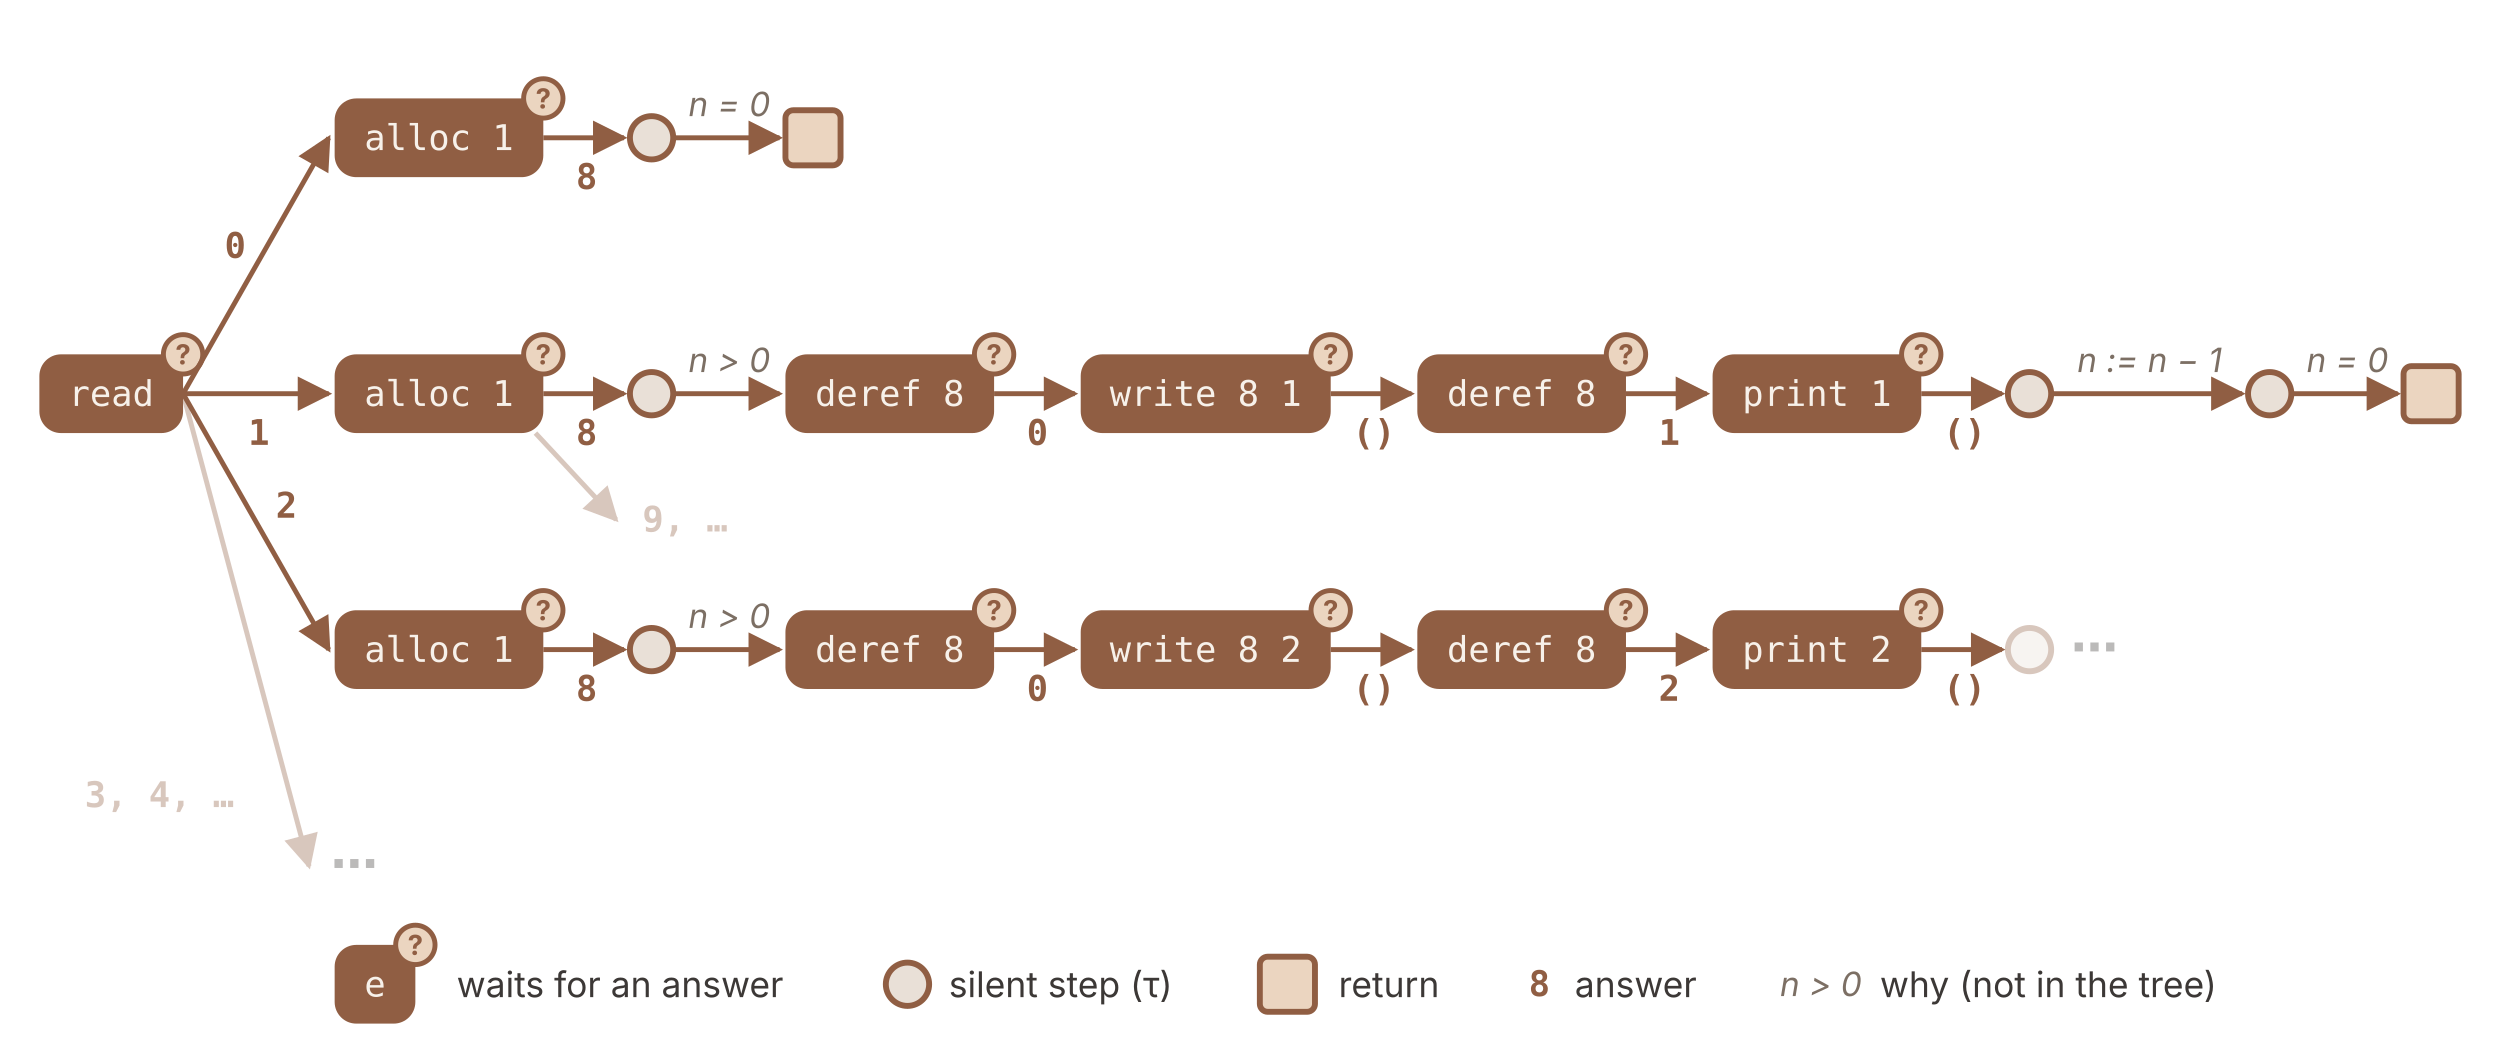
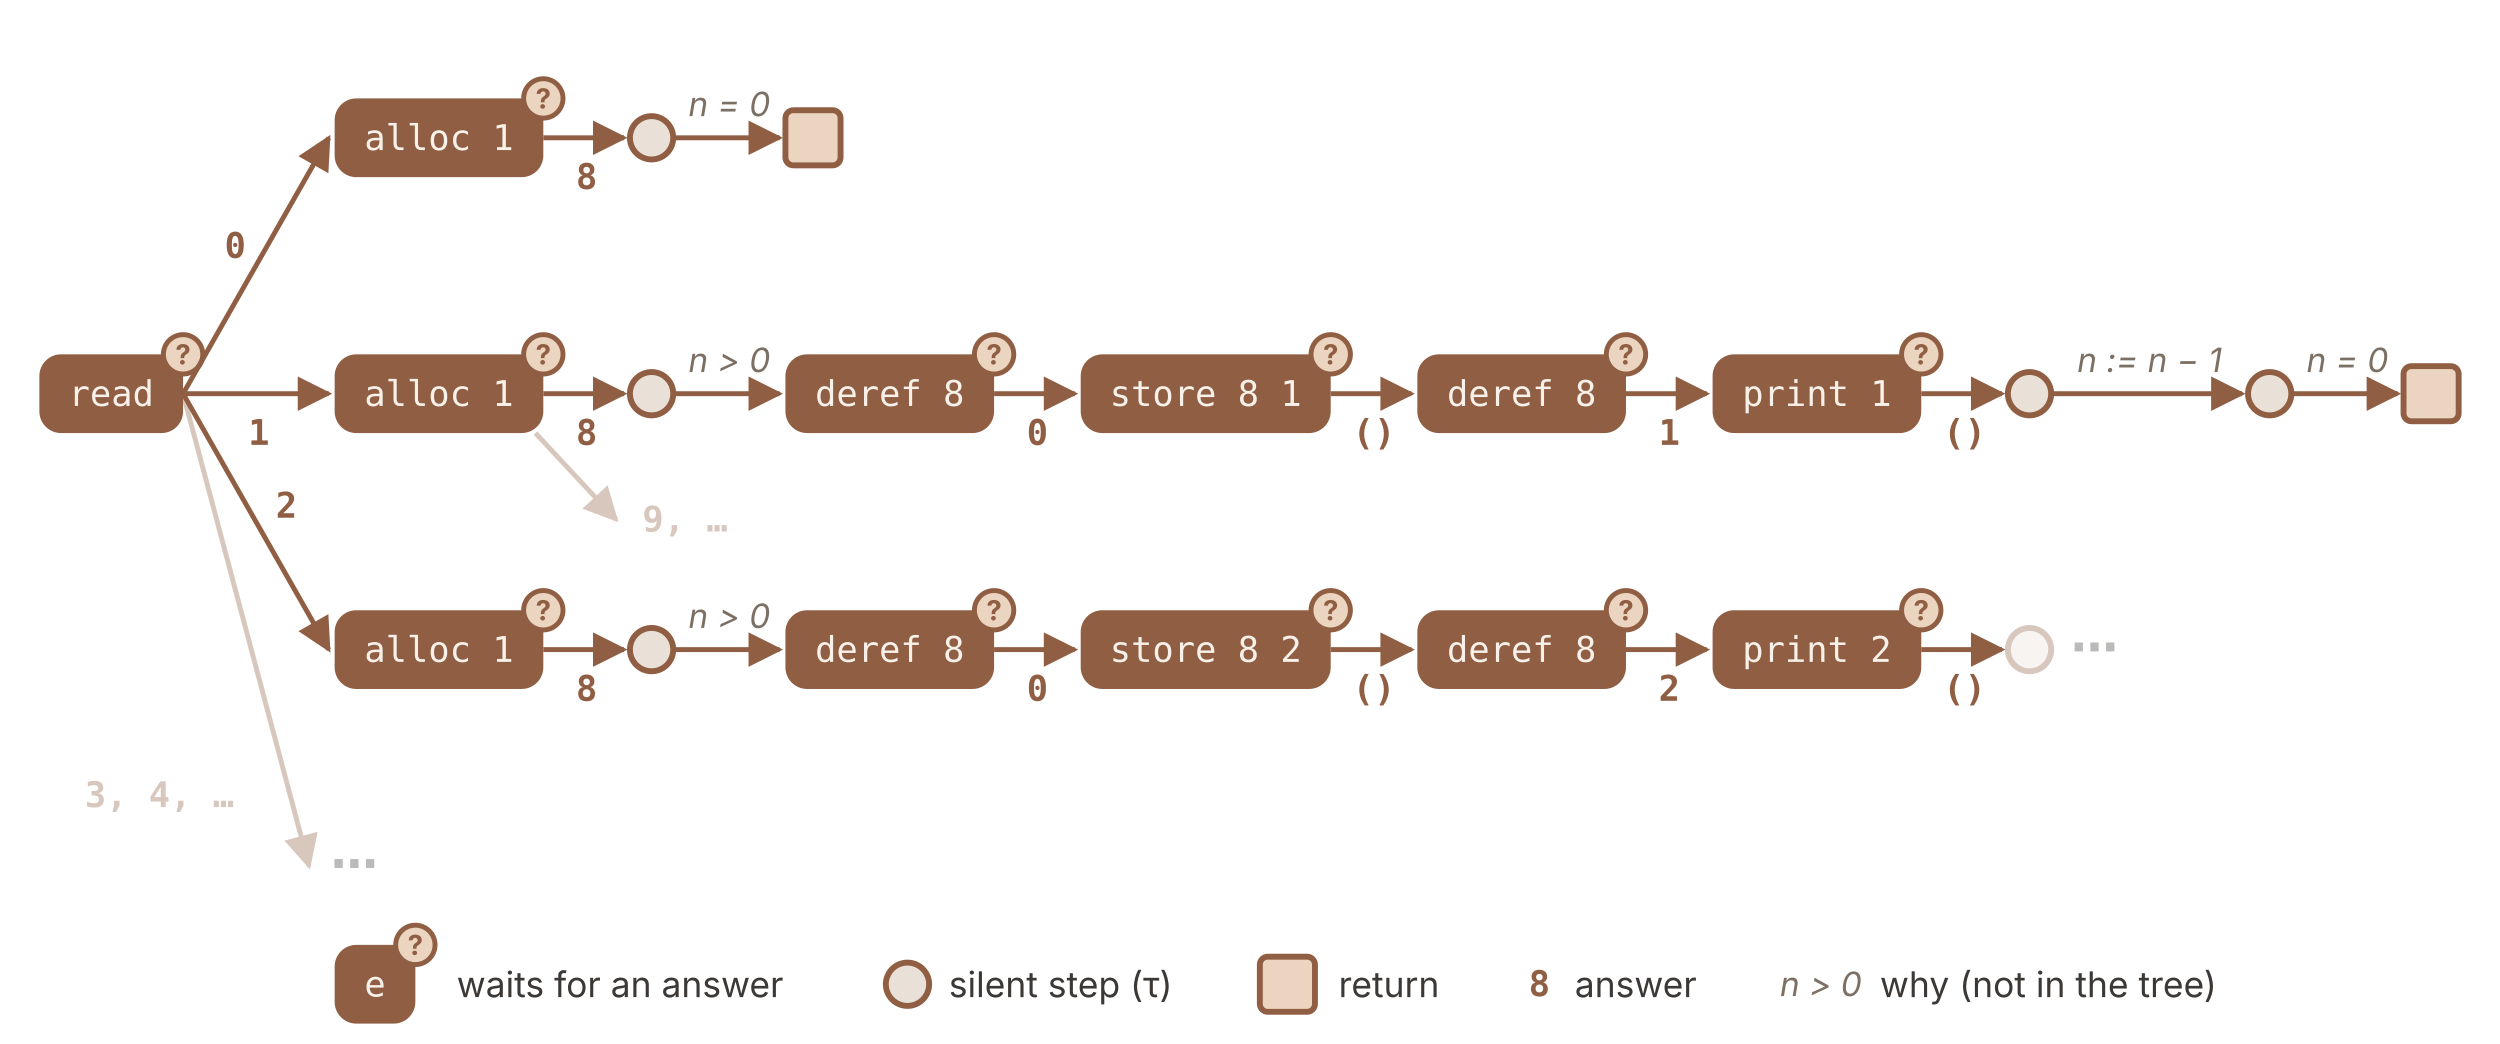
- <svg xmlns="http://www.w3.org/2000/svg" viewBox="0 0 1270 530" role="img" aria-label="The example program unfolded into an iTree">
+ <svg xmlns="http://www.w3.org/2000/svg" id="itree-tree" viewBox="0 0 1270 530" role="img" aria-label="The example program unfolded into an iTree">
  <defs>
-     <marker id="arrow" viewBox="0 0 10 10" refX="9" refY="5" markerWidth="7" markerHeight="7" orient="auto-start-reverse">
+     <marker id="arrow-tree" viewBox="0 0 10 10" refX="9" refY="5" markerWidth="7" markerHeight="7" orient="auto-start-reverse">
      <path d="M0 0 L10 5 L0 10 z" fill="#905E43" />
    </marker>
    <style>
- .edge { stroke: #905E43; stroke-width: 2.5; fill: none; marker-end: url(#arrow); }
- .vis rect.box { fill: #905E43; }
- .vis text { fill: #F7F1EA; font: 500 18px 'SF Mono', Menlo, Monaco, monospace; text-anchor: middle; dominant-baseline: central; }
- .vis circle { fill: #EBD5C0; stroke: #905E43; stroke-width: 2.5; }
- .vis text.q { fill: #905E43; font: 700 14px -apple-system, BlinkMacSystemFont, sans-serif; }
- .tau { fill: #E9E0D7; stroke: #905E43; stroke-width: 3; }
- .ret { fill: #EBD5C0; stroke: #905E43; stroke-width: 3; }
- .ans { fill: #905E43; font: 600 18px 'SF Mono', Menlo, Monaco, monospace; text-anchor: middle; }
- .cond { fill: #7c6f64; font: italic 400 17px -apple-system, BlinkMacSystemFont, sans-serif; text-anchor: middle; }
- .legend { fill: #3c3836; font: 400 18px -apple-system, BlinkMacSystemFont, sans-serif; dominant-baseline: central; }
- .dots { fill: #3c3836; font: 700 24px -apple-system, BlinkMacSystemFont, sans-serif; text-anchor: middle; }
+ #itree-tree .edge { stroke: #905E43; stroke-width: 2.5; fill: none; marker-end: url(#arrow-tree); }
+ #itree-tree .vis rect.box { fill: #905E43; }
+ #itree-tree .vis text { fill: #F7F1EA; font: 500 18px 'SF Mono', Menlo, Monaco, monospace; text-anchor: middle; dominant-baseline: central; }
+ #itree-tree .vis circle { fill: #EBD5C0; stroke: #905E43; stroke-width: 2.5; }
+ #itree-tree .vis text.q { fill: #905E43; font: 700 14px -apple-system, BlinkMacSystemFont, sans-serif; }
+ #itree-tree .tau { fill: #E9E0D7; stroke: #905E43; stroke-width: 3; }
+ #itree-tree .ret { fill: #EBD5C0; stroke: #905E43; stroke-width: 3; }
+ #itree-tree .ans { fill: #905E43; font: 600 18px 'SF Mono', Menlo, Monaco, monospace; text-anchor: middle; }
+ #itree-tree .cond { fill: #7c6f64; font: italic 400 17px -apple-system, BlinkMacSystemFont, sans-serif; text-anchor: middle; }
+ #itree-tree .legend { fill: #3c3836; font: 400 18px -apple-system, BlinkMacSystemFont, sans-serif; dominant-baseline: central; }
+ #itree-tree .dots { fill: #3c3836; font: 700 24px -apple-system, BlinkMacSystemFont, sans-serif; text-anchor: middle; }
</style>
  </defs>
-   <g>
+   <g data-s="alloc">
    <g class="vis">
      <rect class="box" x="170" y="50.0" width="106" height="40" rx="11" />
      <text x="223.0" y="70">alloc 1</text>
      <circle cx="276" cy="50.0" r="10" />
      <text class="q" x="276" y="50.0">?</text>
    </g>
  </g>
-   <g>
+   <g data-s="alloc">
    <path class="edge" d="M276 70 L317 70" />
  </g>
-   <g>
+   <g data-s="alloc">
    <text class="ans" x="298.0" y="96">8</text>
  </g>
-   <g>
+   <g data-s="cond exit">
    <circle class="tau" cx="331" cy="70" r="11" />
  </g>
-   <g>
+   <g data-s="cond exit">
    <path class="edge" d="M342 70 L396 70" />
  </g>
-   <g>
+   <g data-s="cond exit">
    <text class="cond" x="370.5" y="59">n = 0</text>
  </g>
-   <g>
+   <g data-s="exit">
    <rect class="ret" x="399" y="56" width="28" height="28" rx="4" />
  </g>
-   <g>
+   <g data-s="alloc">
    <g class="vis">
      <rect class="box" x="170" y="180.0" width="106" height="40" rx="11" />
      <text x="223.0" y="200">alloc 1</text>
      <circle cx="276" cy="180.0" r="10" />
      <text class="q" x="276" y="180.0">?</text>
    </g>
  </g>
-   <g>
+   <g data-s="alloc">
    <path class="edge" d="M276 200 L317 200" />
  </g>
-   <g>
+   <g data-s="alloc">
    <text class="ans" x="298.0" y="226">8</text>
  </g>
-   <g>
+   <g data-s="cond">
    <circle class="tau" cx="331" cy="200" r="11" />
  </g>
-   <g>
+   <g data-s="cond">
    <path class="edge" d="M342 200 L396 200" />
  </g>
-   <g>
+   <g data-s="cond">
    <text class="cond" x="370.5" y="189">n &gt; 0</text>
  </g>
-   <g>
+   <g data-s="body">
    <g class="vis">
      <rect class="box" x="399" y="180.0" width="106" height="40" rx="11" />
      <text x="452.0" y="200">deref 8</text>
      <circle cx="505" cy="180.0" r="10" />
      <text class="q" x="505" y="180.0">?</text>
    </g>
  </g>
-   <g>
+   <g data-s="body">
    <path class="edge" d="M505 200 L546 200" />
  </g>
-   <g>
+   <g data-s="body">
    <text class="ans" x="527.0" y="226">0</text>
  </g>
-   <g>
+   <g data-s="body">
    <g class="vis">
      <rect class="box" x="549" y="180.0" width="127" height="40" rx="11" />
-       <text x="612.5" y="200">write 8 1</text>
+       <text x="612.5" y="200">store 8 1</text>
      <circle cx="676" cy="180.0" r="10" />
      <text class="q" x="676" y="180.0">?</text>
    </g>
  </g>
-   <g>
+   <g data-s="body">
    <path class="edge" d="M676 200 L717 200" />
  </g>
-   <g>
+   <g data-s="body">
    <text class="ans" x="698.0" y="226">()</text>
  </g>
-   <g>
+   <g data-s="body">
    <g class="vis">
      <rect class="box" x="720" y="180.0" width="106" height="40" rx="11" />
      <text x="773.0" y="200">deref 8</text>
      <circle cx="826" cy="180.0" r="10" />
      <text class="q" x="826" y="180.0">?</text>
    </g>
  </g>
-   <g>
+   <g data-s="body">
    <path class="edge" d="M826 200 L867 200" />
  </g>
-   <g>
+   <g data-s="body">
    <text class="ans" x="848.0" y="226">1</text>
  </g>
-   <g>
+   <g data-s="body">
    <g class="vis">
      <rect class="box" x="870" y="180.0" width="106" height="40" rx="11" />
      <text x="923.0" y="200">print 1</text>
      <circle cx="976" cy="180.0" r="10" />
      <text class="q" x="976" y="180.0">?</text>
    </g>
  </g>
-   <g>
+   <g data-s="body">
    <path class="edge" d="M976 200 L1017 200" />
  </g>
-   <g>
+   <g data-s="body">
    <text class="ans" x="998.0" y="226">()</text>
  </g>
-   <g>
+   <g data-s="body">
    <circle class="tau" cx="1031" cy="200" r="11" />
  </g>
-   <g>
+   <g data-s="body">
    <path class="edge" d="M1042 200 L1139 200" />
  </g>
-   <g>
+   <g data-s="body">
    <text class="cond" x="1092.0" y="189">n := n − 1</text>
  </g>
-   <g>
+   <g data-s="cond exit">
    <circle class="tau" cx="1153" cy="200" r="11" />
  </g>
-   <g>
+   <g data-s="cond exit">
    <path class="edge" d="M1164 200 L1218 200" />
  </g>
-   <g>
+   <g data-s="cond exit">
    <text class="cond" x="1192.5" y="189">n = 0</text>
  </g>
-   <g>
+   <g data-s="exit">
    <rect class="ret" x="1221" y="186" width="28" height="28" rx="4" />
  </g>
-   <g>
+   <g data-s="alloc">
    <g class="vis">
      <rect class="box" x="170" y="310.0" width="106" height="40" rx="11" />
      <text x="223.0" y="330">alloc 1</text>
      <circle cx="276" cy="310.0" r="10" />
      <text class="q" x="276" y="310.0">?</text>
    </g>
  </g>
-   <g>
+   <g data-s="alloc">
    <path class="edge" d="M276 330 L317 330" />
  </g>
-   <g>
+   <g data-s="alloc">
    <text class="ans" x="298.0" y="356">8</text>
  </g>
-   <g>
+   <g data-s="cond">
    <circle class="tau" cx="331" cy="330" r="11" />
  </g>
-   <g>
+   <g data-s="cond">
    <path class="edge" d="M342 330 L396 330" />
  </g>
-   <g>
+   <g data-s="cond">
    <text class="cond" x="370.5" y="319">n &gt; 0</text>
  </g>
-   <g>
+   <g data-s="body">
    <g class="vis">
      <rect class="box" x="399" y="310.0" width="106" height="40" rx="11" />
      <text x="452.0" y="330">deref 8</text>
      <circle cx="505" cy="310.0" r="10" />
      <text class="q" x="505" y="310.0">?</text>
    </g>
  </g>
-   <g>
+   <g data-s="body">
    <path class="edge" d="M505 330 L546 330" />
  </g>
-   <g>
+   <g data-s="body">
    <text class="ans" x="527.0" y="356">0</text>
  </g>
-   <g>
+   <g data-s="body">
    <g class="vis">
      <rect class="box" x="549" y="310.0" width="127" height="40" rx="11" />
-       <text x="612.5" y="330">write 8 2</text>
+       <text x="612.5" y="330">store 8 2</text>
      <circle cx="676" cy="310.0" r="10" />
      <text class="q" x="676" y="310.0">?</text>
    </g>
  </g>
-   <g>
+   <g data-s="body">
    <path class="edge" d="M676 330 L717 330" />
  </g>
-   <g>
+   <g data-s="body">
    <text class="ans" x="698.0" y="356">()</text>
  </g>
-   <g>
+   <g data-s="body">
    <g class="vis">
      <rect class="box" x="720" y="310.0" width="106" height="40" rx="11" />
      <text x="773.0" y="330">deref 8</text>
      <circle cx="826" cy="310.0" r="10" />
      <text class="q" x="826" y="310.0">?</text>
    </g>
  </g>
-   <g>
+   <g data-s="body">
    <path class="edge" d="M826 330 L867 330" />
  </g>
-   <g>
+   <g data-s="body">
    <text class="ans" x="848.0" y="356">2</text>
  </g>
-   <g>
+   <g data-s="body">
    <g class="vis">
      <rect class="box" x="870" y="310.0" width="106" height="40" rx="11" />
      <text x="923.0" y="330">print 2</text>
      <circle cx="976" cy="310.0" r="10" />
      <text class="q" x="976" y="310.0">?</text>
    </g>
  </g>
-   <g>
+   <g data-s="body">
    <path class="edge" d="M976 330 L1017 330" />
  </g>
-   <g>
+   <g data-s="body">
    <text class="ans" x="998.0" y="356">()</text>
  </g>
-   <g opacity="0.35">
+   <g opacity="0.35" data-s="body">
    <circle class="tau" cx="1031" cy="330" r="11" />
  </g>
-   <g opacity="0.35">
+   <g opacity="0.35" data-s="body">
    <text class="dots" x="1064" y="337">⋯</text>
  </g>
-   <g>
+   <g data-s="read">
    <g class="vis">
      <rect class="box" x="20" y="180.0" width="73" height="40" rx="11" />
      <text x="56.5" y="200">read</text>
      <circle cx="93" cy="180.0" r="10" />
      <text class="q" x="93" y="180.0">?</text>
    </g>
  </g>
-   <g>
+   <g data-s="read">
    <path class="edge" d="M93 200 L167 70" />
  </g>
-   <g>
+   <g data-s="read">
    <text class="ans" x="119.5" y="131.0">0</text>
  </g>
-   <g>
+   <g data-s="read">
    <path class="edge" d="M93 200 L167 200" />
  </g>
-   <g>
+   <g data-s="read">
    <text class="ans" x="131.5" y="226">1</text>
  </g>
-   <g>
+   <g data-s="read">
    <path class="edge" d="M93 200 L167 330" />
  </g>
-   <g>
+   <g data-s="read">
    <text class="ans" x="145.5" y="263.0">2</text>
  </g>
-   <g opacity="0.35">
+   <g opacity="0.35" data-s="read">
    <path class="edge" d="M93 200 L157 440" />
  </g>
-   <g opacity="0.35">
+   <g opacity="0.35" data-s="read">
    <text class="ans" x="81" y="410">3, 4, …</text>
  </g>
-   <g opacity="0.35">
+   <g opacity="0.35" data-s="read">
    <text class="dots" x="180" y="447">⋯</text>
  </g>
-   <g opacity="0.35">
+   <g opacity="0.35" data-s="alloc">
    <path class="edge" d="M272 220.0 L313 264" />
  </g>
-   <g opacity="0.35">
+   <g opacity="0.35" data-s="alloc">
    <text class="ans" x="348" y="270">9, …</text>
  </g>
  <g>
    <g class="vis">
      <rect class="box" x="170" y="480.0" width="41" height="40" rx="11" />
      <text x="190.5" y="500">e</text>
      <circle cx="211" cy="480.0" r="10" />
      <text class="q" x="211" y="480.0">?</text>
    </g>
  </g>
  <text class="legend" x="232" y="500">waits for an answer</text>
  <g>
    <circle class="tau" cx="461" cy="500" r="11" />
  </g>
  <text class="legend" x="482" y="500">silent step (τ)</text>
  <g>
    <rect class="ret" x="640" y="486" width="28" height="28" rx="4" />
  </g>
  <text class="legend" x="680" y="500">return</text>
  <g>
    <text class="ans" x="782" y="506">8</text>
  </g>
  <text class="legend" x="800" y="500">answer</text>
  <g>
    <text class="cond" x="925" y="506">n &gt; 0</text>
  </g>
  <text class="legend" x="955" y="500">why (not in the tree)</text>
</svg>
